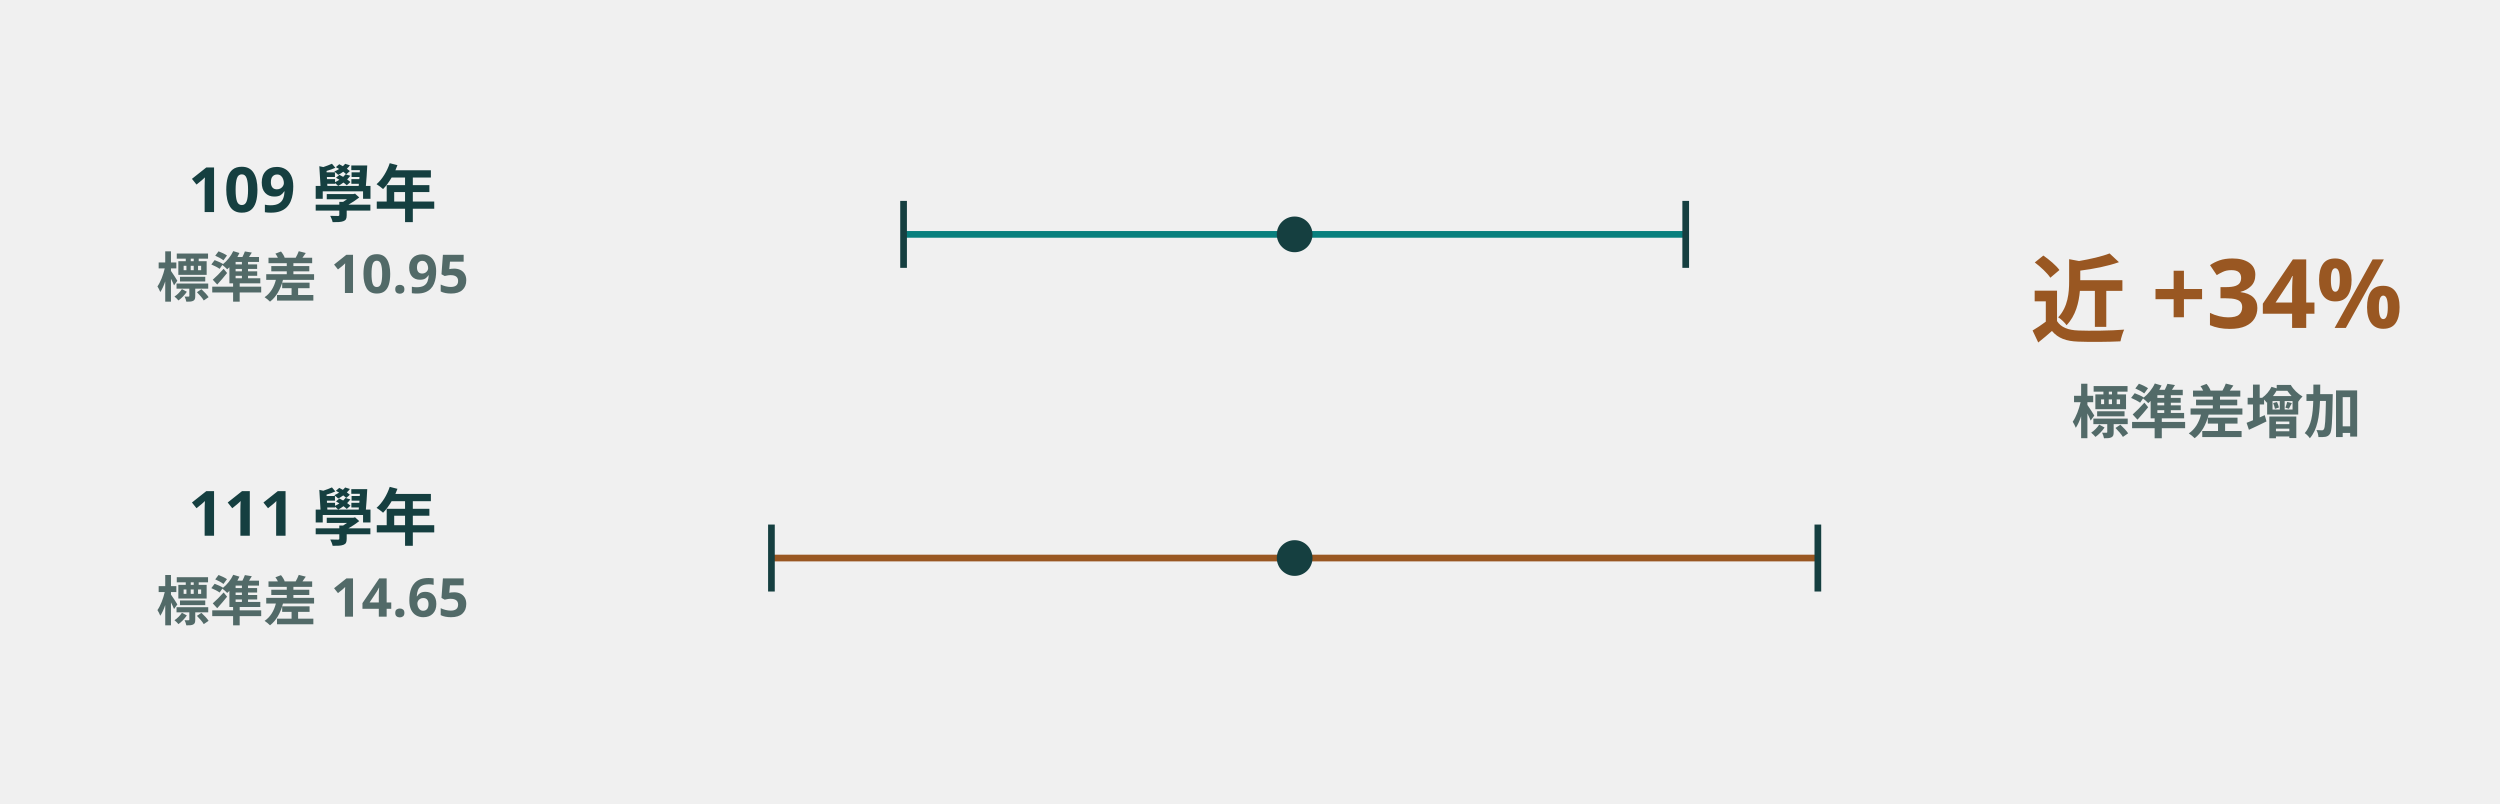
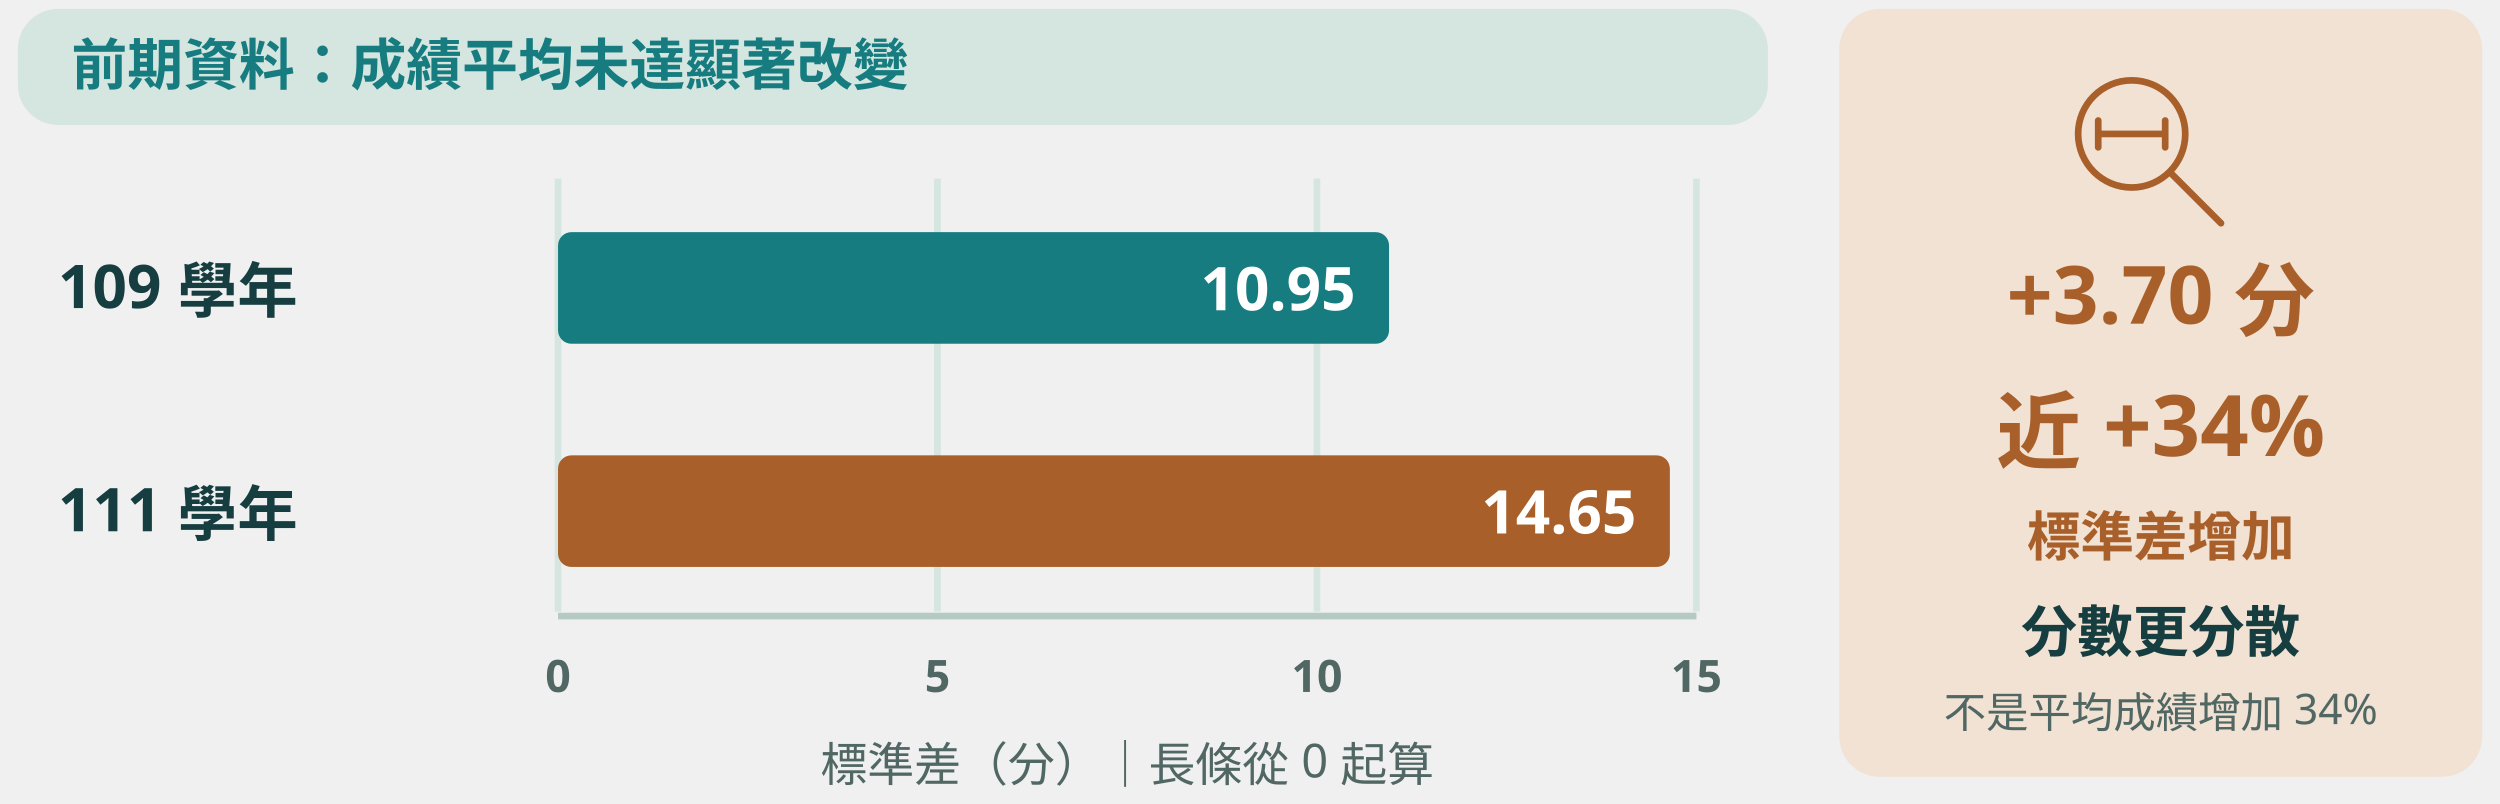
<svg xmlns="http://www.w3.org/2000/svg" width="1120" height="360" viewBox="0 0 1120 360" role="img" aria-labelledby="title desc">
  <defs>
-     <marker id="arrow" viewBox="0 0 10 10" refX="8" refY="5" markerWidth="5" markerHeight="5" orient="auto-start-reverse">
-       <path d="M1 1 L9 5 L1 9" fill="none" stroke="#087f7d" stroke-width="1.5" />
+     <marker id="arrow" viewBox="0 0 10 10" refX="9" refY="5" markerWidth="5" markerHeight="5" orient="auto">
+       <path d="M1 1 L9 5 L1 9" fill="none" stroke="#167C80" stroke-width="1.6" />
    </marker>
  </defs>
  <g font-family="Noto Sans TC, PingFang TC, Microsoft JhengHei, sans-serif">
-     <text x="140" y="95" fill="#153f40" font-size="28" font-weight="800" text-anchor="middle">109 學年</text>
-     <text x="140" y="133" fill="#526a68" font-size="24" font-weight="600" text-anchor="middle">標準差 10.95</text>
-     <path d="M404.8,105 L755.2,105" fill="none" stroke="#087f7d" stroke-width="3" />
-     <path d="M404.8,90 L404.8,120" fill="none" stroke="#153f40" stroke-width="3" />
-     <path d="M755.2,90 L755.2,120" fill="none" stroke="#153f40" stroke-width="3" />
-     <circle cx="580" cy="105" r="8" fill="#153f40" />
-     <text x="140" y="240" fill="#153f40" font-size="28" font-weight="800" text-anchor="middle">111 學年</text>
-     <text x="140" y="278" fill="#526a68" font-size="24" font-weight="600" text-anchor="middle">標準差 14.65</text>
-     <path d="M345.6,250 L814.4,250" fill="none" stroke="#995722" stroke-width="3" />
-     <path d="M345.6,235 L345.6,265" fill="none" stroke="#153f40" stroke-width="3" />
-     <path d="M814.4,235 L814.4,265" fill="none" stroke="#153f40" stroke-width="3" />
-     <circle cx="580" cy="250" r="8" fill="#153f40" />
-     <text x="993" y="150" fill="#995722" font-size="43" font-weight="800" text-anchor="middle">近 +34%</text>
-     <text x="993" y="194" fill="#526a68" font-size="26" font-weight="600" text-anchor="middle">標準差增加</text>
+     <rect x="8" y="4" width="784" height="52" rx="18" fill="#D5E5DF" />
+     <text x="32" y="38" font-size="25" fill="#167C80" font-weight="800" text-anchor="start">前期資料：成績平均未達顯著改變</text>
+     <path d="M250 80 L250 274" fill="none" stroke="#D5E5DF" stroke-width="3" />
+     <text x="250" y="310" font-size="20" fill="#506764" font-weight="600" text-anchor="middle">0</text>
+     <path d="M420 80 L420 274" fill="none" stroke="#D5E5DF" stroke-width="3" />
+     <text x="420" y="310" font-size="20" fill="#506764" font-weight="600" text-anchor="middle">5</text>
+     <path d="M590 80 L590 274" fill="none" stroke="#D5E5DF" stroke-width="3" />
+     <text x="590" y="310" font-size="20" fill="#506764" font-weight="600" text-anchor="middle">10</text>
+     <path d="M760 80 L760 274" fill="none" stroke="#D5E5DF" stroke-width="3" />
+     <text x="760" y="310" font-size="20" fill="#506764" font-weight="600" text-anchor="middle">15</text>
+     <text x="26" y="138" font-size="27" fill="#163D40" font-weight="800" text-anchor="start">109 學年</text>
+     <rect x="250" y="104" width="372.30" height="50" rx="6" fill="#167C80" />
+     <text x="607.3" y="139" font-size="27" fill="#FFFFFF" font-weight="800" text-anchor="end">10.95</text>
+     <text x="26" y="238" font-size="27" fill="#163D40" font-weight="800" text-anchor="start">111 學年</text>
+     <rect x="250" y="204" width="498.10" height="50" rx="6" fill="#A85F29" />
+     <text x="733.1" y="239" font-size="27" fill="#FFFFFF" font-weight="800" text-anchor="end">14.65</text>
+     <path d="M250 276 L760 276" fill="none" stroke="#B5CAC3" stroke-width="3" />
+     <text x="505" y="350" font-size="21" fill="#506764" font-weight="500" text-anchor="middle">標準差（分）｜長條從 0 起算</text>
+     <rect x="824" y="4" width="288" height="344" rx="18" fill="#F1E2D3" />
+     <g fill="none" stroke="#A85F29" stroke-width="3" stroke-linecap="round">
+       <circle cx="955" cy="60" r="24" />
+       <path d="M973 78 l22 22 M940 60 h30 M940 54 v12 M970 54 v12" />
+     </g>
+     <text x="968" y="145" font-size="36" fill="#A85F29" font-weight="800" text-anchor="middle">+3.70 分</text>
+     <text x="968" y="207" font-size="38" fill="#A85F29" font-weight="800" text-anchor="middle">近 +34%</text>
+     <text x="968" y="249" font-size="24" fill="#A85F29" font-weight="800" text-anchor="middle">標準差增加</text>
+     <text x="968" y="292" font-size="25" fill="#163D40" font-weight="800" text-anchor="middle">分數更分散</text>
+     <text x="968" y="326" font-size="19" fill="#506764" font-weight="500" text-anchor="middle">不是平均成績增加 34%</text>
  </g>
</svg>
